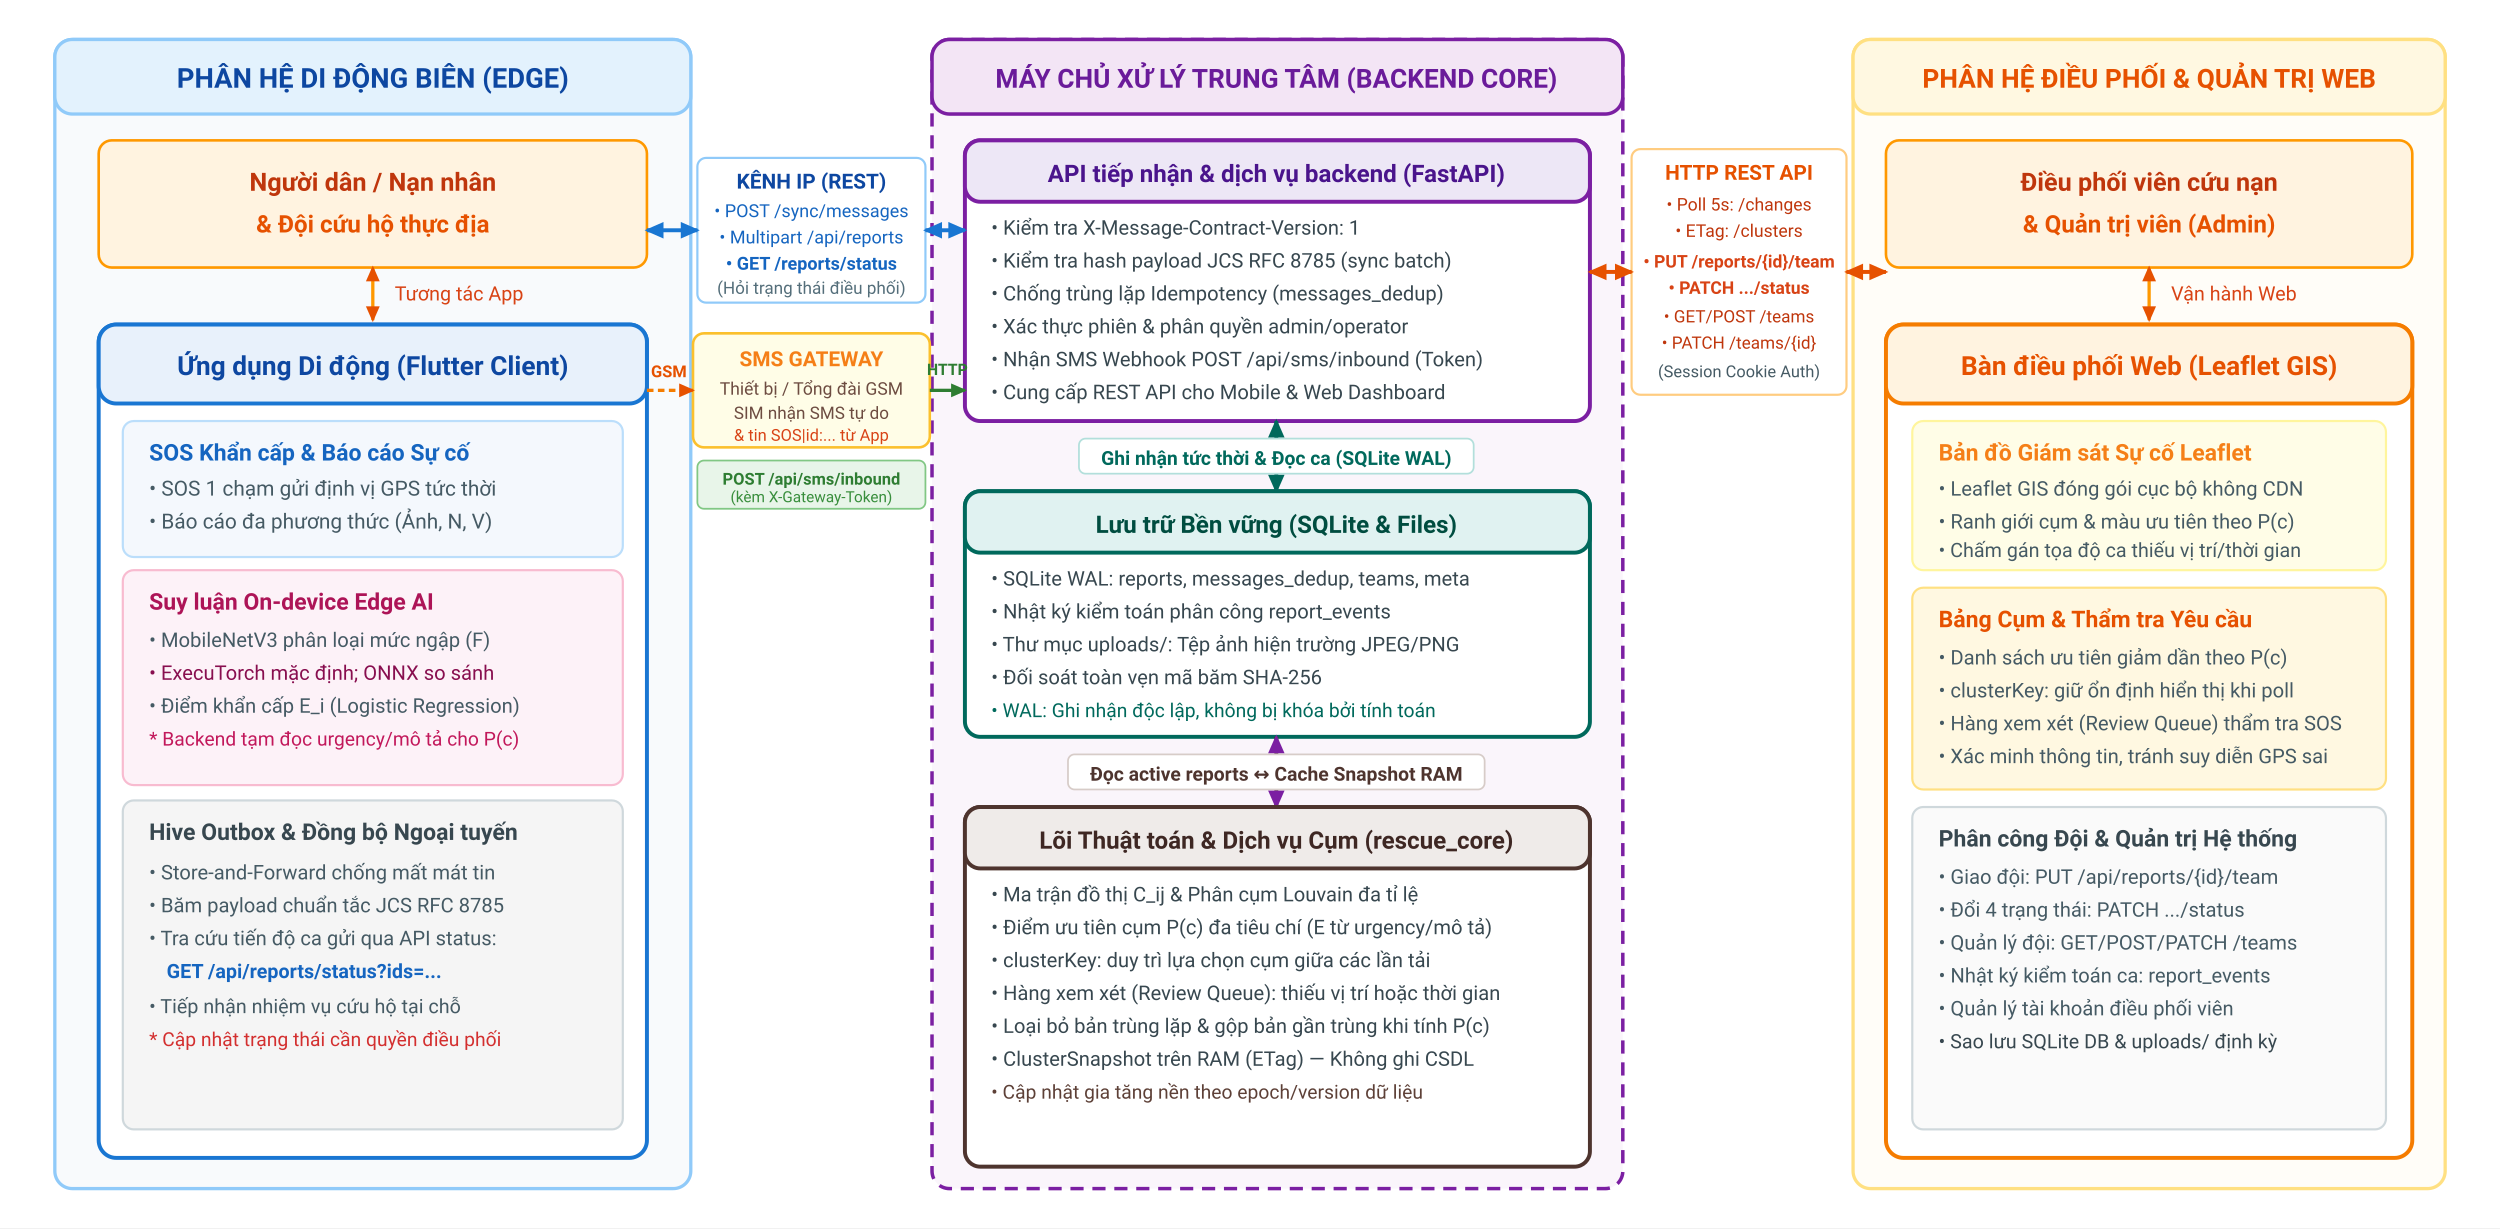
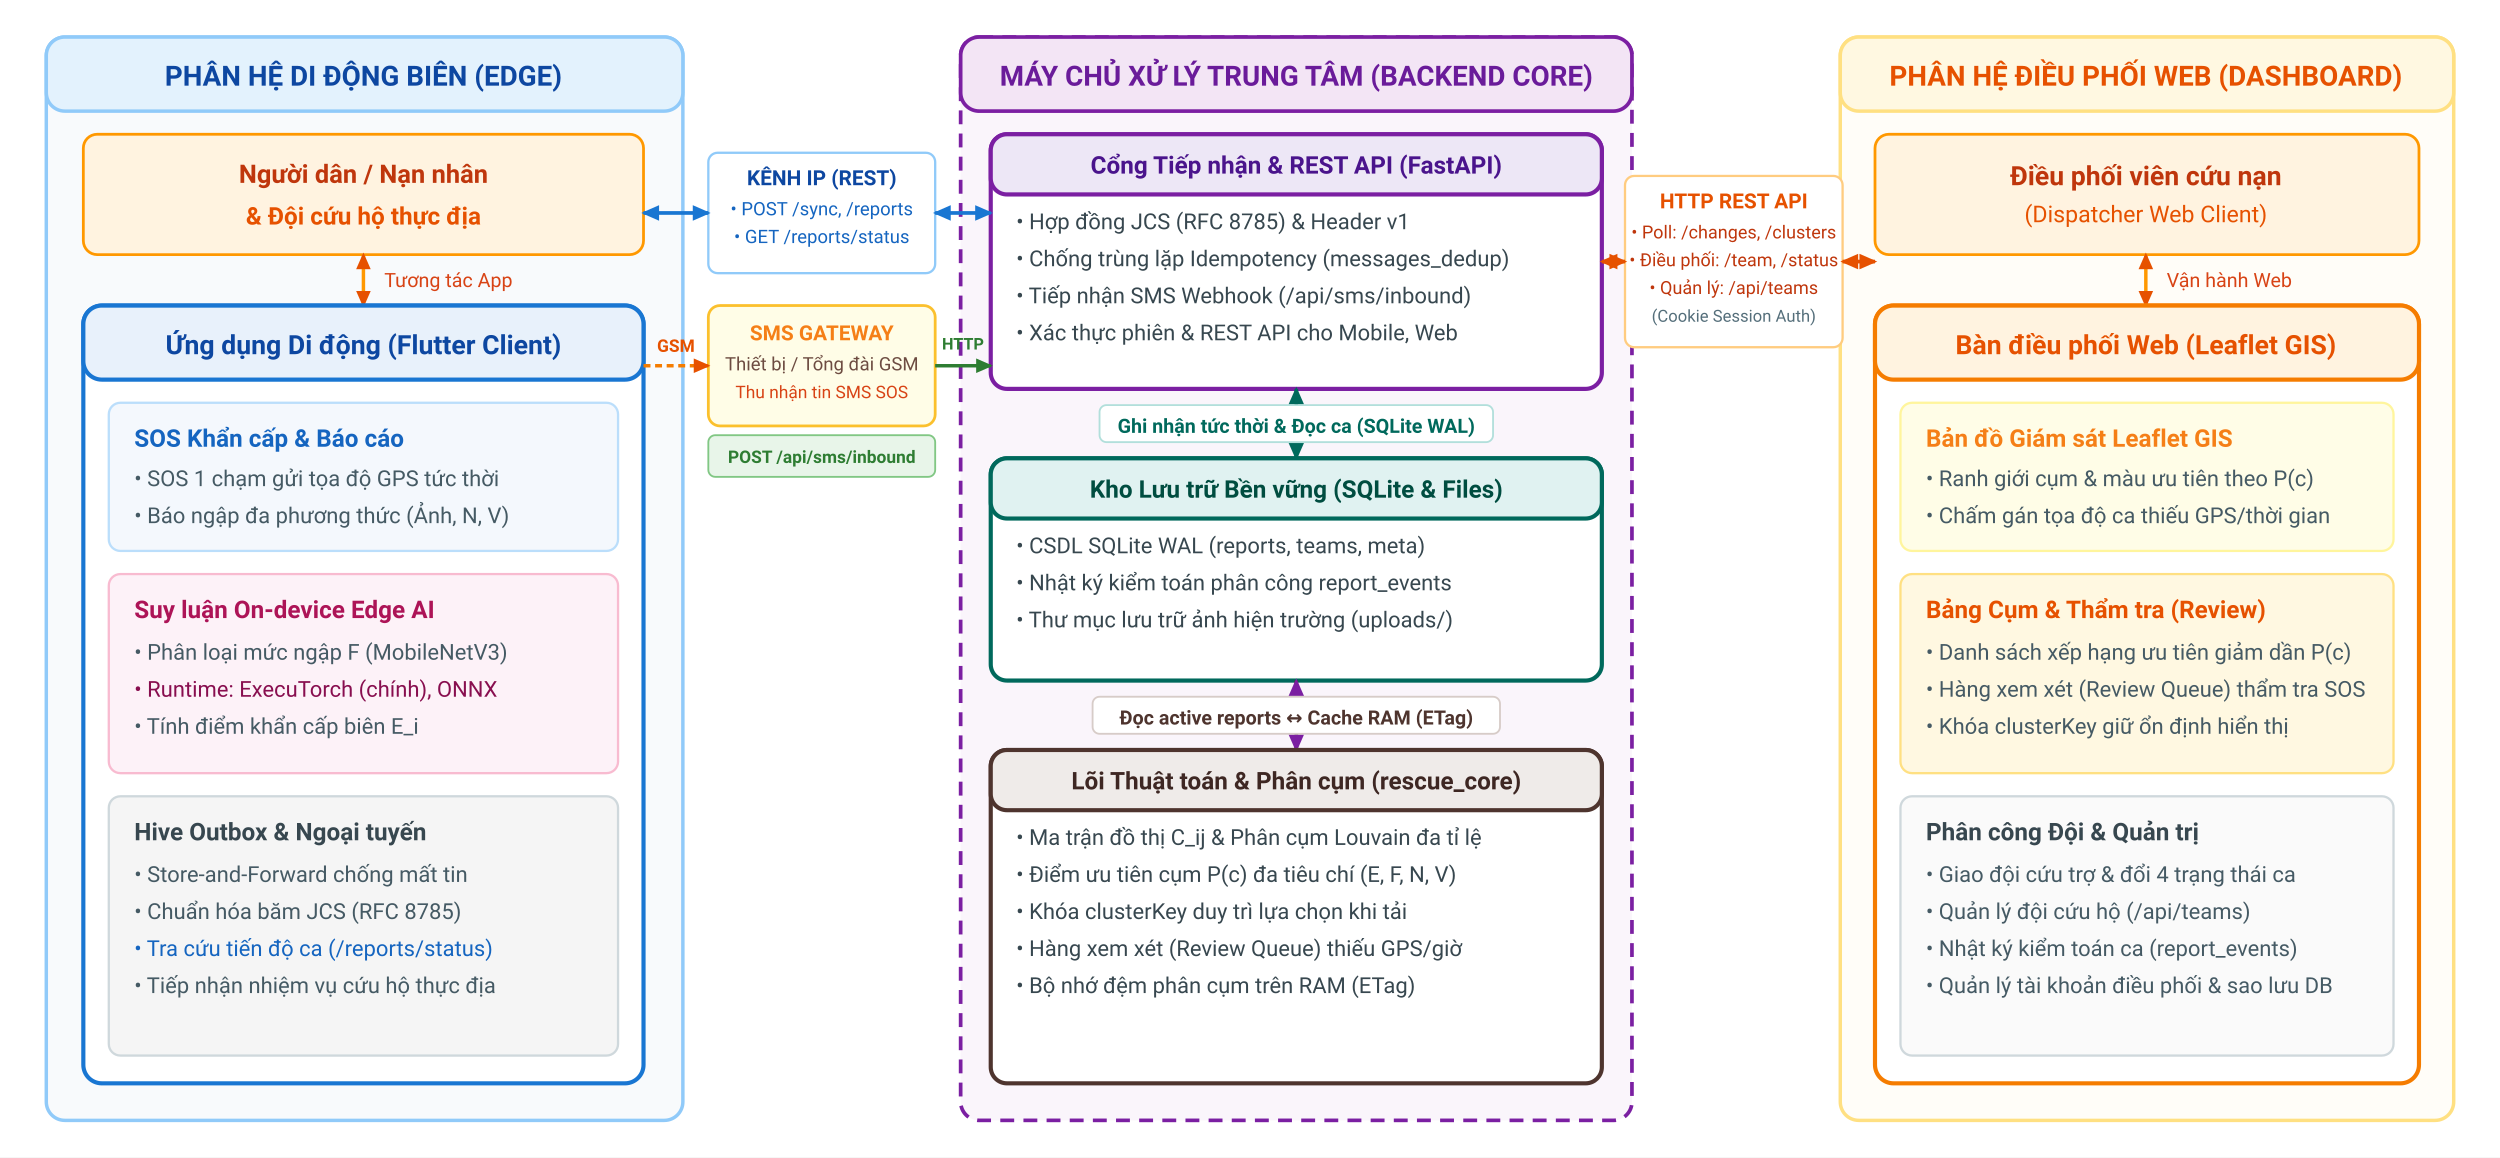
- <svg xmlns="http://www.w3.org/2000/svg" viewBox="0 0 1140 560" width="1140" height="560">
+ <svg xmlns="http://www.w3.org/2000/svg" viewBox="0 0 1080 500" width="1080" height="500">
  <defs>
    <style>
-       .title { font-family: 'Roboto', 'DejaVu Sans', 'Arial', sans-serif; font-size: 14px; font-weight: bold; fill: #0D47A1; }
-       .sectitle { font-family: 'Roboto', 'DejaVu Sans', 'Arial', sans-serif; font-size: 13px; font-weight: bold; }
-       .boxbold { font-family: 'Roboto', 'DejaVu Sans', 'Arial', sans-serif; font-size: 12px; font-weight: bold; }
+       .sectitle { font-family: 'Roboto', 'DejaVu Sans', 'Arial', sans-serif; font-size: 12.5px; font-weight: bold; }
+       .boxbold { font-family: 'Roboto', 'DejaVu Sans', 'Arial', sans-serif; font-size: 11.5px; font-weight: bold; }
      .boxsub { font-family: 'Roboto', 'DejaVu Sans', 'Arial', sans-serif; font-size: 10px; fill: #37474F; }
-       .actorbold { font-family: 'Roboto', 'DejaVu Sans', 'Arial', sans-serif; font-size: 12px; font-weight: bold; fill: #BF360C; }
+       .actorbold { font-family: 'Roboto', 'DejaVu Sans', 'Arial', sans-serif; font-size: 11.5px; font-weight: bold; fill: #BF360C; }
      .actorsub { font-family: 'Roboto', 'DejaVu Sans', 'Arial', sans-serif; font-size: 10.5px; fill: #E65100; }
      .lblbold { font-family: 'Roboto', 'DejaVu Sans', 'Arial', sans-serif; font-size: 9.5px; font-weight: bold; }
      .lblsub { font-family: 'Roboto', 'DejaVu Sans', 'Arial', sans-serif; font-size: 8.5px; fill: #546E7A; }
    </style>
    <marker id="arrow-blue" viewBox="0 0 10 10" refX="7" refY="5" markerWidth="6" markerHeight="6" orient="auto-start-reverse">
      <path d="M 0 1.5 L 8 5 L 0 8.5 z" fill="#1976D2" />
    </marker>
    <marker id="arrow-orange" viewBox="0 0 10 10" refX="7" refY="5" markerWidth="6" markerHeight="6" orient="auto-start-reverse">
      <path d="M 0 1.5 L 8 5 L 0 8.5 z" fill="#E65100" />
    </marker>
    <marker id="arrow-purple" viewBox="0 0 10 10" refX="7" refY="5" markerWidth="6" markerHeight="6" orient="auto-start-reverse">
      <path d="M 0 1.5 L 8 5 L 0 8.5 z" fill="#7B1FA2" />
    </marker>
    <marker id="arrow-teal" viewBox="0 0 10 10" refX="7" refY="5" markerWidth="6" markerHeight="6" orient="auto-start-reverse">
      <path d="M 0 1.5 L 8 5 L 0 8.5 z" fill="#00695C" />
    </marker>
    <marker id="arrow-actor" viewBox="0 0 10 10" refX="7" refY="5" markerWidth="6" markerHeight="6" orient="auto-start-reverse">
      <path d="M 0 1.5 L 8 5 L 0 8.5 z" fill="#E65100" />
    </marker>
    <marker id="arrow-green" viewBox="0 0 10 10" refX="7" refY="5" markerWidth="6" markerHeight="6" orient="auto-start-reverse">
      <path d="M 0 1.5 L 8 5 L 0 8.5 z" fill="#2E7D32" />
    </marker>
  </defs>
-   <rect x="0" y="0" width="1140" height="560" fill="#FFFFFF" />
-   <rect x="25" y="18" width="290" height="524" rx="8" fill="#F8FAFC" stroke="#90CAF9" stroke-width="1.5" />
-   <rect x="25" y="18" width="290" height="34" rx="8" fill="#E3F2FD" stroke="#90CAF9" stroke-width="1.5" />
-   <text x="170" y="40" text-anchor="middle" font-family="Roboto, DejaVu Sans, Arial, sans-serif" font-size="12.5px" font-weight="bold" fill="#0D47A1">PHÂN HỆ DI ĐỘNG BIÊN (EDGE)</text>
-   <rect x="45" y="64" width="250" height="58" rx="6" fill="#FFF3E0" stroke="#FF9800" stroke-width="1.2" />
-   <text x="170" y="87" text-anchor="middle" font-family="Roboto, DejaVu Sans, Arial, sans-serif" font-size="11.5px" font-weight="bold" fill="#BF360C">Người dân / Nạn nhân</text>
-   <text x="170" y="106" text-anchor="middle" font-family="Roboto, DejaVu Sans, Arial, sans-serif" font-size="11px" font-weight="bold" fill="#E65100">&amp; Đội cứu hộ thực địa</text>
-   <line x1="170" y1="122" x2="170" y2="146" stroke="#FF9800" stroke-width="1.5" marker-start="url(#arrow-actor)" marker-end="url(#arrow-actor)" />
-   <text x="180" y="137" font-family="Roboto, DejaVu Sans, Arial, sans-serif" font-size="9px" fill="#D84315">Tương tác App</text>
-   <rect x="45" y="148" width="250" height="380" rx="8" fill="#FFFFFF" stroke="#1976D2" stroke-width="1.8" />
-   <rect x="45" y="148" width="250" height="36" rx="8" fill="#E8F1FB" stroke="#1976D2" stroke-width="1.8" />
-   <text x="170" y="171" text-anchor="middle" font-family="Roboto, DejaVu Sans, Arial, sans-serif" font-size="12px" font-weight="bold" fill="#0D47A1">Ứng dụng Di động (Flutter Client)</text>
-   <rect x="56" y="192" width="228" height="62" rx="5" fill="#F4F8FD" stroke="#BBDEFB" stroke-width="1" />
-   <text x="68" y="210" font-family="Roboto, DejaVu Sans, Arial, sans-serif" font-size="10.5px" font-weight="bold" fill="#1565C0">SOS Khẩn cấp &amp; Báo cáo Sự cố</text>
-   <text x="68" y="226" font-family="Roboto, DejaVu Sans, Arial, sans-serif" font-size="9.5px" fill="#455A64">• SOS 1 chạm gửi định vị GPS tức thời</text>
-   <text x="68" y="241" font-family="Roboto, DejaVu Sans, Arial, sans-serif" font-size="9.5px" fill="#455A64">• Báo cáo đa phương thức (Ảnh, N, V)</text>
-   <rect x="56" y="260" width="228" height="98" rx="5" fill="#FDF2F8" stroke="#F8BBD0" stroke-width="1" />
-   <text x="68" y="278" font-family="Roboto, DejaVu Sans, Arial, sans-serif" font-size="10.5px" font-weight="bold" fill="#AD1457">Suy luận On-device Edge AI</text>
-   <text x="68" y="295" font-family="Roboto, DejaVu Sans, Arial, sans-serif" font-size="9.2px" fill="#455A64">• MobileNetV3 phân loại mức ngập (F)</text>
-   <text x="68" y="310" font-family="Roboto, DejaVu Sans, Arial, sans-serif" font-size="9.2px" fill="#880E4F">• ExecuTorch mặc định; ONNX so sánh</text>
-   <text x="68" y="325" font-family="Roboto, DejaVu Sans, Arial, sans-serif" font-size="9.2px" fill="#455A64">• Điểm khẩn cấp E_i (Logistic Regression)</text>
-   <text x="68" y="340" font-family="Roboto, DejaVu Sans, Arial, sans-serif" font-size="8.8px" fill="#C2185B">* Backend tạm đọc urgency/mô tả cho P(c)</text>
-   <rect x="56" y="365" width="228" height="150" rx="5" fill="#F5F5F5" stroke="#CFD8DC" stroke-width="1" />
-   <text x="68" y="383" font-family="Roboto, DejaVu Sans, Arial, sans-serif" font-size="10.5px" font-weight="bold" fill="#37474F">Hive Outbox &amp; Đồng bộ Ngoại tuyến</text>
-   <text x="68" y="401" font-family="Roboto, DejaVu Sans, Arial, sans-serif" font-size="9.2px" fill="#455A64">• Store-and-Forward chống mất mát tin</text>
-   <text x="68" y="416" font-family="Roboto, DejaVu Sans, Arial, sans-serif" font-size="9.2px" fill="#455A64">• Băm payload chuẩn tắc JCS RFC 8785</text>
-   <text x="68" y="431" font-family="Roboto, DejaVu Sans, Arial, sans-serif" font-size="9.2px" fill="#455A64">• Tra cứu tiến độ ca gửi qua API status:</text>
-   <text x="76" y="446" font-family="Roboto, DejaVu Sans, Arial, sans-serif" font-size="9px" font-weight="bold" fill="#1565C0">  GET /api/reports/status?ids=...</text>
-   <text x="68" y="462" font-family="Roboto, DejaVu Sans, Arial, sans-serif" font-size="9px" fill="#455A64">• Tiếp nhận nhiệm vụ cứu hộ tại chỗ</text>
-   <text x="68" y="477" font-family="Roboto, DejaVu Sans, Arial, sans-serif" font-size="8.8px" fill="#D32F2F">* Cập nhật trạng thái cần quyền điều phối</text>
-   <rect x="425" y="18" width="315" height="524" rx="8" fill="#FAF5FB" stroke="#7B1FA2" stroke-width="1.6" stroke-dasharray="6,4" />
-   <rect x="425" y="18" width="315" height="34" rx="8" fill="#F3E5F5" stroke="#7B1FA2" stroke-width="1.6" />
-   <text x="582" y="40" text-anchor="middle" font-family="Roboto, DejaVu Sans, Arial, sans-serif" font-size="12px" font-weight="bold" fill="#6A1B9A">MÁY CHỦ XỬ LÝ TRUNG TÂM (BACKEND CORE)</text>
-   <rect x="440" y="64" width="285" height="128" rx="7" fill="#FFFFFF" stroke="#7B1FA2" stroke-width="1.8" />
-   <rect x="440" y="64" width="285" height="28" rx="7" fill="#EDE7F6" stroke="#7B1FA2" stroke-width="1.8" />
-   <text x="582" y="83" text-anchor="middle" font-family="Roboto, DejaVu Sans, Arial, sans-serif" font-size="11px" font-weight="bold" fill="#4A148C">API tiếp nhận &amp; dịch vụ backend (FastAPI)</text>
-   <text x="452" y="107" font-family="Roboto, DejaVu Sans, Arial, sans-serif" font-size="9.2px" fill="#37474F">• Kiểm tra X-Message-Contract-Version: 1</text>
-   <text x="452" y="122" font-family="Roboto, DejaVu Sans, Arial, sans-serif" font-size="9.2px" fill="#37474F">• Kiểm tra hash payload JCS RFC 8785 (sync batch)</text>
-   <text x="452" y="137" font-family="Roboto, DejaVu Sans, Arial, sans-serif" font-size="9.2px" fill="#37474F">• Chống trùng lặp Idempotency (messages_dedup)</text>
-   <text x="452" y="152" font-family="Roboto, DejaVu Sans, Arial, sans-serif" font-size="9.2px" fill="#37474F">• Xác thực phiên &amp; phân quyền admin/operator</text>
-   <text x="452" y="167" font-family="Roboto, DejaVu Sans, Arial, sans-serif" font-size="9.2px" fill="#37474F">• Nhận SMS Webhook POST /api/sms/inbound (Token)</text>
-   <text x="452" y="182" font-family="Roboto, DejaVu Sans, Arial, sans-serif" font-size="9.2px" fill="#37474F">• Cung cấp REST API cho Mobile &amp; Web Dashboard</text>
-   <line x1="582" y1="192" x2="582" y2="224" stroke="#00695C" stroke-width="1.8" marker-start="url(#arrow-teal)" marker-end="url(#arrow-teal)" />
-   <rect x="492" y="200" width="180" height="16" rx="3" fill="#FFFFFF" stroke="#B2DFDB" stroke-width="0.8" />
-   <text x="582" y="212" text-anchor="middle" font-family="Roboto, DejaVu Sans, Arial, sans-serif" font-size="8.8px" font-weight="bold" fill="#00695C">Ghi nhận tức thời &amp; Đọc ca (SQLite WAL)</text>
-   <rect x="440" y="224" width="285" height="112" rx="7" fill="#FFFFFF" stroke="#00695C" stroke-width="1.8" />
-   <rect x="440" y="224" width="285" height="28" rx="7" fill="#E0F2F1" stroke="#00695C" stroke-width="1.8" />
-   <text x="582" y="243" text-anchor="middle" font-family="Roboto, DejaVu Sans, Arial, sans-serif" font-size="11px" font-weight="bold" fill="#004D40">Lưu trữ Bền vững (SQLite &amp; Files)</text>
-   <text x="452" y="267" font-family="Roboto, DejaVu Sans, Arial, sans-serif" font-size="9.2px" fill="#37474F">• SQLite WAL: reports, messages_dedup, teams, meta</text>
-   <text x="452" y="282" font-family="Roboto, DejaVu Sans, Arial, sans-serif" font-size="9.2px" fill="#37474F">• Nhật ký kiểm toán phân công report_events</text>
-   <text x="452" y="297" font-family="Roboto, DejaVu Sans, Arial, sans-serif" font-size="9.2px" fill="#37474F">• Thư mục uploads/: Tệp ảnh hiện trường JPEG/PNG</text>
-   <text x="452" y="312" font-family="Roboto, DejaVu Sans, Arial, sans-serif" font-size="9.2px" fill="#37474F">• Đối soát toàn vẹn mã băm SHA-256</text>
-   <text x="452" y="327" font-family="Roboto, DejaVu Sans, Arial, sans-serif" font-size="8.8px" fill="#00695C">• WAL: Ghi nhận độc lập, không bị khóa bởi tính toán</text>
-   <line x1="582" y1="336" x2="582" y2="368" stroke="#4E342E" stroke-width="1.8" marker-start="url(#arrow-purple)" marker-end="url(#arrow-purple)" />
-   <rect x="487" y="344" width="190" height="16" rx="3" fill="#FFFFFF" stroke="#D7CCC8" stroke-width="0.8" />
-   <text x="582" y="356" text-anchor="middle" font-family="Roboto, DejaVu Sans, Arial, sans-serif" font-size="8.8px" font-weight="bold" fill="#4E342E">Đọc active reports ↔ Cache Snapshot RAM</text>
-   <rect x="440" y="368" width="285" height="164" rx="7" fill="#FFFFFF" stroke="#4E342E" stroke-width="1.8" />
-   <rect x="440" y="368" width="285" height="28" rx="7" fill="#EFEBE9" stroke="#4E342E" stroke-width="1.8" />
-   <text x="582" y="387" text-anchor="middle" font-family="Roboto, DejaVu Sans, Arial, sans-serif" font-size="11px" font-weight="bold" fill="#3E2723">Lõi Thuật toán &amp; Dịch vụ Cụm (rescue_core)</text>
-   <text x="452" y="411" font-family="Roboto, DejaVu Sans, Arial, sans-serif" font-size="9.2px" fill="#37474F">• Ma trận đồ thị C_ij &amp; Phân cụm Louvain đa tỉ lệ</text>
-   <text x="452" y="426" font-family="Roboto, DejaVu Sans, Arial, sans-serif" font-size="9.2px" fill="#37474F">• Điểm ưu tiên cụm P(c) đa tiêu chí (E từ urgency/mô tả)</text>
-   <text x="452" y="441" font-family="Roboto, DejaVu Sans, Arial, sans-serif" font-size="9.2px" fill="#37474F">• clusterKey: duy trì lựa chọn cụm giữa các lần tải</text>
-   <text x="452" y="456" font-family="Roboto, DejaVu Sans, Arial, sans-serif" font-size="9.2px" fill="#37474F">• Hàng xem xét (Review Queue): thiếu vị trí hoặc thời gian</text>
-   <text x="452" y="471" font-family="Roboto, DejaVu Sans, Arial, sans-serif" font-size="9.2px" fill="#37474F">• Loại bỏ bản trùng lặp &amp; gộp bản gần trùng khi tính P(c)</text>
-   <text x="452" y="486" font-family="Roboto, DejaVu Sans, Arial, sans-serif" font-size="9.2px" fill="#37474F">• ClusterSnapshot trên RAM (ETag) — Không ghi CSDL</text>
-   <text x="452" y="501" font-family="Roboto, DejaVu Sans, Arial, sans-serif" font-size="8.8px" fill="#5D4037">• Cập nhật gia tăng nền theo epoch/version dữ liệu</text>
-   <rect x="845" y="18" width="270" height="524" rx="8" fill="#FFFDF8" stroke="#FFE082" stroke-width="1.5" />
-   <rect x="845" y="18" width="270" height="34" rx="8" fill="#FFF8E1" stroke="#FFE082" stroke-width="1.5" />
-   <text x="980" y="40" text-anchor="middle" font-family="Roboto, DejaVu Sans, Arial, sans-serif" font-size="12px" font-weight="bold" fill="#E65100">PHÂN HỆ ĐIỀU PHỐI &amp; QUẢN TRỊ WEB</text>
-   <rect x="860" y="64" width="240" height="58" rx="6" fill="#FFF3E0" stroke="#FF9800" stroke-width="1.2" />
-   <text x="980" y="87" text-anchor="middle" font-family="Roboto, DejaVu Sans, Arial, sans-serif" font-size="11.5px" font-weight="bold" fill="#BF360C">Điều phối viên cứu nạn</text>
-   <text x="980" y="106" text-anchor="middle" font-family="Roboto, DejaVu Sans, Arial, sans-serif" font-size="11px" font-weight="bold" fill="#E65100">&amp; Quản trị viên (Admin)</text>
-   <line x1="980" y1="122" x2="980" y2="146" stroke="#FF9800" stroke-width="1.5" marker-start="url(#arrow-actor)" marker-end="url(#arrow-actor)" />
-   <text x="990" y="137" font-family="Roboto, DejaVu Sans, Arial, sans-serif" font-size="9px" fill="#D84315">Vận hành Web</text>
-   <rect x="860" y="148" width="240" height="380" rx="8" fill="#FFFFFF" stroke="#F57C00" stroke-width="1.8" />
-   <rect x="860" y="148" width="240" height="36" rx="8" fill="#FFF3E0" stroke="#F57C00" stroke-width="1.8" />
-   <text x="980" y="171" text-anchor="middle" font-family="Roboto, DejaVu Sans, Arial, sans-serif" font-size="12px" font-weight="bold" fill="#E65100">Bàn điều phối Web (Leaflet GIS)</text>
-   <rect x="872" y="192" width="216" height="68" rx="5" fill="#FFFDE7" stroke="#FFF59D" stroke-width="1" />
-   <text x="884" y="210" font-family="Roboto, DejaVu Sans, Arial, sans-serif" font-size="10.5px" font-weight="bold" fill="#F57F17">Bản đồ Giám sát Sự cố Leaflet</text>
-   <text x="884" y="226" font-family="Roboto, DejaVu Sans, Arial, sans-serif" font-size="9.2px" fill="#455A64">• Leaflet GIS đóng gói cục bộ không CDN</text>
-   <text x="884" y="241" font-family="Roboto, DejaVu Sans, Arial, sans-serif" font-size="9.2px" fill="#455A64">• Ranh giới cụm &amp; màu ưu tiên theo P(c)</text>
-   <text x="884" y="254" font-family="Roboto, DejaVu Sans, Arial, sans-serif" font-size="9px" fill="#455A64">• Chấm gán tọa độ ca thiếu vị trí/thời gian</text>
-   <rect x="872" y="268" width="216" height="92" rx="5" fill="#FFF8E1" stroke="#FFE082" stroke-width="1" />
-   <text x="884" y="286" font-family="Roboto, DejaVu Sans, Arial, sans-serif" font-size="10.5px" font-weight="bold" fill="#E65100">Bảng Cụm &amp; Thẩm tra Yêu cầu</text>
-   <text x="884" y="303" font-family="Roboto, DejaVu Sans, Arial, sans-serif" font-size="9.2px" fill="#455A64">• Danh sách ưu tiên giảm dần theo P(c)</text>
-   <text x="884" y="318" font-family="Roboto, DejaVu Sans, Arial, sans-serif" font-size="9.2px" fill="#455A64">• clusterKey: giữ ổn định hiển thị khi poll</text>
-   <text x="884" y="333" font-family="Roboto, DejaVu Sans, Arial, sans-serif" font-size="9.2px" fill="#455A64">• Hàng xem xét (Review Queue) thẩm tra SOS</text>
-   <text x="884" y="348" font-family="Roboto, DejaVu Sans, Arial, sans-serif" font-size="9.2px" fill="#455A64">• Xác minh thông tin, tránh suy diễn GPS sai</text>
-   <rect x="872" y="368" width="216" height="147" rx="5" fill="#FAFAFA" stroke="#CFD8DC" stroke-width="1" />
-   <text x="884" y="386" font-family="Roboto, DejaVu Sans, Arial, sans-serif" font-size="10.5px" font-weight="bold" fill="#37474F">Phân công Đội &amp; Quản trị Hệ thống</text>
-   <text x="884" y="403" font-family="Roboto, DejaVu Sans, Arial, sans-serif" font-size="9.2px" fill="#455A64">• Giao đội: PUT /api/reports/{id}/team</text>
-   <text x="884" y="418" font-family="Roboto, DejaVu Sans, Arial, sans-serif" font-size="9.2px" fill="#455A64">• Đổi 4 trạng thái: PATCH .../status</text>
-   <text x="884" y="433" font-family="Roboto, DejaVu Sans, Arial, sans-serif" font-size="9.2px" fill="#455A64">• Quản lý đội: GET/POST/PATCH /teams</text>
-   <text x="884" y="448" font-family="Roboto, DejaVu Sans, Arial, sans-serif" font-size="9.2px" fill="#455A64">• Nhật ký kiểm toán ca: report_events</text>
-   <text x="884" y="463" font-family="Roboto, DejaVu Sans, Arial, sans-serif" font-size="9.2px" fill="#455A64">• Quản lý tài khoản điều phối viên</text>
-   <text x="884" y="478" font-family="Roboto, DejaVu Sans, Arial, sans-serif" font-size="9px" fill="#37474F">• Sao lưu SQLite DB &amp; uploads/ định kỳ</text>
-   <rect x="318" y="72" width="104" height="66" rx="4" fill="#FFFFFF" stroke="#90CAF9" stroke-width="1" />
-   <text x="370" y="86" text-anchor="middle" font-family="Roboto, DejaVu Sans, Arial, sans-serif" font-size="9.5px" font-weight="bold" fill="#0D47A1">KÊNH IP (REST)</text>
-   <text x="370" y="99" text-anchor="middle" font-family="Roboto, DejaVu Sans, Arial, sans-serif" font-size="8.2px" fill="#1565C0">• POST /sync/messages</text>
-   <text x="370" y="111" text-anchor="middle" font-family="Roboto, DejaVu Sans, Arial, sans-serif" font-size="8.2px" fill="#1565C0">• Multipart /api/reports</text>
-   <text x="370" y="123" text-anchor="middle" font-family="Roboto, DejaVu Sans, Arial, sans-serif" font-size="8.2px" font-weight="bold" fill="#1565C0">• GET /reports/status</text>
-   <text x="370" y="134" text-anchor="middle" font-family="Roboto, DejaVu Sans, Arial, sans-serif" font-size="7.8px" fill="#546E7A">(Hỏi trạng thái điều phối)</text>
-   <line x1="295" y1="105" x2="318" y2="105" stroke="#1976D2" stroke-width="1.8" marker-start="url(#arrow-blue)" marker-end="url(#arrow-blue)" />
-   <line x1="422" y1="105" x2="440" y2="105" stroke="#1976D2" stroke-width="1.8" marker-start="url(#arrow-blue)" marker-end="url(#arrow-blue)" />
-   <rect x="316" y="152" width="108" height="52" rx="5" fill="#FFFDE7" stroke="#FBC02D" stroke-width="1.2" />
-   <text x="370" y="167" text-anchor="middle" font-family="Roboto, DejaVu Sans, Arial, sans-serif" font-size="9.5px" font-weight="bold" fill="#F57F17">SMS GATEWAY</text>
-   <text x="370" y="180" text-anchor="middle" font-family="Roboto, DejaVu Sans, Arial, sans-serif" font-size="8px" fill="#6D4C41">Thiết bị / Tổng đài GSM</text>
-   <text x="370" y="191" text-anchor="middle" font-family="Roboto, DejaVu Sans, Arial, sans-serif" font-size="7.8px" fill="#6D4C41">SIM nhận SMS tự do</text>
-   <text x="370" y="201" text-anchor="middle" font-family="Roboto, DejaVu Sans, Arial, sans-serif" font-size="7.5px" fill="#D84315">&amp; tin SOS|id:... từ App</text>
-   <line x1="295" y1="178" x2="316" y2="178" stroke="#F57C00" stroke-width="1.5" stroke-dasharray="3,2" marker-end="url(#arrow-orange)" />
-   <text x="305" y="172" text-anchor="middle" font-family="Roboto, DejaVu Sans, Arial, sans-serif" font-size="7.5px" font-weight="bold" fill="#E65100">GSM</text>
-   <line x1="424" y1="178" x2="440" y2="178" stroke="#2E7D32" stroke-width="1.5" marker-end="url(#arrow-green)" />
-   <text x="432" y="171" text-anchor="middle" font-family="Roboto, DejaVu Sans, Arial, sans-serif" font-size="7.2px" font-weight="bold" fill="#2E7D32">HTTP</text>
-   <rect x="318" y="210" width="104" height="22" rx="3" fill="#E8F5E9" stroke="#81C784" stroke-width="0.8" />
-   <text x="370" y="221" text-anchor="middle" font-family="Roboto, DejaVu Sans, Arial, sans-serif" font-size="7.5px" font-weight="bold" fill="#2E7D32">POST /api/sms/inbound</text>
-   <text x="370" y="229" text-anchor="middle" font-family="Roboto, DejaVu Sans, Arial, sans-serif" font-size="7px" fill="#388E3C">(kèm X-Gateway-Token)</text>
-   <rect x="744" y="68" width="98" height="112" rx="4" fill="#FFFFFF" stroke="#FFCC80" stroke-width="1" />
-   <text x="793" y="82" text-anchor="middle" font-family="Roboto, DejaVu Sans, Arial, sans-serif" font-size="9.5px" font-weight="bold" fill="#E65100">HTTP REST API</text>
-   <text x="793" y="96" text-anchor="middle" font-family="Roboto, DejaVu Sans, Arial, sans-serif" font-size="8px" fill="#BF360C">• Poll 5s: /changes</text>
-   <text x="793" y="108" text-anchor="middle" font-family="Roboto, DejaVu Sans, Arial, sans-serif" font-size="8px" fill="#BF360C">• ETag: /clusters</text>
-   <text x="793" y="122" text-anchor="middle" font-family="Roboto, DejaVu Sans, Arial, sans-serif" font-size="8px" font-weight="bold" fill="#D84315">• PUT /reports/{id}/team</text>
-   <text x="793" y="134" text-anchor="middle" font-family="Roboto, DejaVu Sans, Arial, sans-serif" font-size="8px" font-weight="bold" fill="#D84315">• PATCH .../status</text>
-   <text x="793" y="147" text-anchor="middle" font-family="Roboto, DejaVu Sans, Arial, sans-serif" font-size="7.8px" fill="#BF360C">• GET/POST /teams</text>
-   <text x="793" y="159" text-anchor="middle" font-family="Roboto, DejaVu Sans, Arial, sans-serif" font-size="7.8px" fill="#BF360C">• PATCH /teams/{id}</text>
-   <text x="793" y="172" text-anchor="middle" font-family="Roboto, DejaVu Sans, Arial, sans-serif" font-size="7.5px" fill="#455A64">(Session Cookie Auth)</text>
-   <line x1="725" y1="124" x2="744" y2="124" stroke="#E65100" stroke-width="1.8" marker-start="url(#arrow-orange)" marker-end="url(#arrow-orange)" />
-   <line x1="842" y1="124" x2="860" y2="124" stroke="#E65100" stroke-width="1.8" marker-start="url(#arrow-orange)" marker-end="url(#arrow-orange)" />
+   <rect x="0" y="0" width="1080" height="500" fill="#FFFFFF" />
+   <rect x="20" y="16" width="275" height="468" rx="8" fill="#F8FAFC" stroke="#90CAF9" stroke-width="1.5" />
+   <rect x="20" y="16" width="275" height="32" rx="8" fill="#E3F2FD" stroke="#90CAF9" stroke-width="1.5" />
+   <text x="157" y="37" text-anchor="middle" font-family="Roboto, DejaVu Sans, Arial, sans-serif" font-size="12px" font-weight="bold" fill="#0D47A1">PHÂN HỆ DI ĐỘNG BIÊN (EDGE)</text>
+   <rect x="36" y="58" width="242" height="52" rx="6" fill="#FFF3E0" stroke="#FF9800" stroke-width="1.2" />
+   <text x="157" y="79" text-anchor="middle" font-family="Roboto, DejaVu Sans, Arial, sans-serif" font-size="11px" font-weight="bold" fill="#BF360C">Người dân / Nạn nhân</text>
+   <text x="157" y="97" text-anchor="middle" font-family="Roboto, DejaVu Sans, Arial, sans-serif" font-size="10.5px" font-weight="bold" fill="#E65100">&amp; Đội cứu hộ thực địa</text>
+   <line x1="157" y1="110" x2="157" y2="132" stroke="#FF9800" stroke-width="1.5" marker-start="url(#arrow-actor)" marker-end="url(#arrow-actor)" />
+   <text x="166" y="124" font-family="Roboto, DejaVu Sans, Arial, sans-serif" font-size="8.5px" fill="#D84315">Tương tác App</text>
+   <rect x="36" y="132" width="242" height="336" rx="8" fill="#FFFFFF" stroke="#1976D2" stroke-width="1.8" />
+   <rect x="36" y="132" width="242" height="32" rx="8" fill="#E8F1FB" stroke="#1976D2" stroke-width="1.8" />
+   <text x="157" y="153" text-anchor="middle" font-family="Roboto, DejaVu Sans, Arial, sans-serif" font-size="11.5px" font-weight="bold" fill="#0D47A1">Ứng dụng Di động (Flutter Client)</text>
+   <rect x="47" y="174" width="220" height="64" rx="5" fill="#F4F8FD" stroke="#BBDEFB" stroke-width="1" />
+   <text x="58" y="193" font-family="Roboto, DejaVu Sans, Arial, sans-serif" font-size="10.5px" font-weight="bold" fill="#1565C0">SOS Khẩn cấp &amp; Báo cáo</text>
+   <text x="58" y="210" font-family="Roboto, DejaVu Sans, Arial, sans-serif" font-size="9.5px" fill="#455A64">• SOS 1 chạm gửi tọa độ GPS tức thời</text>
+   <text x="58" y="226" font-family="Roboto, DejaVu Sans, Arial, sans-serif" font-size="9.5px" fill="#455A64">• Báo ngập đa phương thức (Ảnh, N, V)</text>
+   <rect x="47" y="248" width="220" height="86" rx="5" fill="#FDF2F8" stroke="#F8BBD0" stroke-width="1" />
+   <text x="58" y="267" font-family="Roboto, DejaVu Sans, Arial, sans-serif" font-size="10.5px" font-weight="bold" fill="#AD1457">Suy luận On-device Edge AI</text>
+   <text x="58" y="285" font-family="Roboto, DejaVu Sans, Arial, sans-serif" font-size="9.5px" fill="#455A64">• Phân loại mức ngập F (MobileNetV3)</text>
+   <text x="58" y="301" font-family="Roboto, DejaVu Sans, Arial, sans-serif" font-size="9.5px" fill="#880E4F">• Runtime: ExecuTorch (chính), ONNX</text>
+   <text x="58" y="317" font-family="Roboto, DejaVu Sans, Arial, sans-serif" font-size="9.5px" fill="#455A64">• Tính điểm khẩn cấp biên E_i</text>
+   <rect x="47" y="344" width="220" height="112" rx="5" fill="#F5F5F5" stroke="#CFD8DC" stroke-width="1" />
+   <text x="58" y="363" font-family="Roboto, DejaVu Sans, Arial, sans-serif" font-size="10.5px" font-weight="bold" fill="#37474F">Hive Outbox &amp; Ngoại tuyến</text>
+   <text x="58" y="381" font-family="Roboto, DejaVu Sans, Arial, sans-serif" font-size="9.5px" fill="#455A64">• Store-and-Forward chống mất tin</text>
+   <text x="58" y="397" font-family="Roboto, DejaVu Sans, Arial, sans-serif" font-size="9.5px" fill="#455A64">• Chuẩn hóa băm JCS (RFC 8785)</text>
+   <text x="58" y="413" font-family="Roboto, DejaVu Sans, Arial, sans-serif" font-size="9.5px" fill="#1565C0">• Tra cứu tiến độ ca (/reports/status)</text>
+   <text x="58" y="429" font-family="Roboto, DejaVu Sans, Arial, sans-serif" font-size="9.5px" fill="#455A64">• Tiếp nhận nhiệm vụ cứu hộ thực địa</text>
+   <rect x="415" y="16" width="290" height="468" rx="8" fill="#FAF5FB" stroke="#7B1FA2" stroke-width="1.6" stroke-dasharray="6,4" />
+   <rect x="415" y="16" width="290" height="32" rx="8" fill="#F3E5F5" stroke="#7B1FA2" stroke-width="1.6" />
+   <text x="560" y="37" text-anchor="middle" font-family="Roboto, DejaVu Sans, Arial, sans-serif" font-size="12px" font-weight="bold" fill="#6A1B9A">MÁY CHỦ XỬ LÝ TRUNG TÂM (BACKEND CORE)</text>
+   <rect x="428" y="58" width="264" height="110" rx="7" fill="#FFFFFF" stroke="#7B1FA2" stroke-width="1.8" />
+   <rect x="428" y="58" width="264" height="26" rx="7" fill="#EDE7F6" stroke="#7B1FA2" stroke-width="1.8" />
+   <text x="560" y="75" text-anchor="middle" font-family="Roboto, DejaVu Sans, Arial, sans-serif" font-size="10.5px" font-weight="bold" fill="#4A148C">Cổng Tiếp nhận &amp; REST API (FastAPI)</text>
+   <text x="439" y="99" font-family="Roboto, DejaVu Sans, Arial, sans-serif" font-size="9.5px" fill="#37474F">• Hợp đồng JCS (RFC 8785) &amp; Header v1</text>
+   <text x="439" y="115" font-family="Roboto, DejaVu Sans, Arial, sans-serif" font-size="9.5px" fill="#37474F">• Chống trùng lặp Idempotency (messages_dedup)</text>
+   <text x="439" y="131" font-family="Roboto, DejaVu Sans, Arial, sans-serif" font-size="9.5px" fill="#37474F">• Tiếp nhận SMS Webhook (/api/sms/inbound)</text>
+   <text x="439" y="147" font-family="Roboto, DejaVu Sans, Arial, sans-serif" font-size="9.5px" fill="#37474F">• Xác thực phiên &amp; REST API cho Mobile, Web</text>
+   <line x1="560" y1="168" x2="560" y2="198" stroke="#00695C" stroke-width="1.6" marker-start="url(#arrow-teal)" marker-end="url(#arrow-teal)" />
+   <rect x="475" y="175" width="170" height="16" rx="3" fill="#FFFFFF" stroke="#B2DFDB" stroke-width="0.8" />
+   <text x="560" y="187" text-anchor="middle" font-family="Roboto, DejaVu Sans, Arial, sans-serif" font-size="8.5px" font-weight="bold" fill="#00695C">Ghi nhận tức thời &amp; Đọc ca (SQLite WAL)</text>
+   <rect x="428" y="198" width="264" height="96" rx="7" fill="#FFFFFF" stroke="#00695C" stroke-width="1.8" />
+   <rect x="428" y="198" width="264" height="26" rx="7" fill="#E0F2F1" stroke="#00695C" stroke-width="1.8" />
+   <text x="560" y="215" text-anchor="middle" font-family="Roboto, DejaVu Sans, Arial, sans-serif" font-size="10.5px" font-weight="bold" fill="#004D40">Kho Lưu trữ Bền vững (SQLite &amp; Files)</text>
+   <text x="439" y="239" font-family="Roboto, DejaVu Sans, Arial, sans-serif" font-size="9.5px" fill="#37474F">• CSDL SQLite WAL (reports, teams, meta)</text>
+   <text x="439" y="255" font-family="Roboto, DejaVu Sans, Arial, sans-serif" font-size="9.5px" fill="#37474F">• Nhật ký kiểm toán phân công report_events</text>
+   <text x="439" y="271" font-family="Roboto, DejaVu Sans, Arial, sans-serif" font-size="9.5px" fill="#37474F">• Thư mục lưu trữ ảnh hiện trường (uploads/)</text>
+   <line x1="560" y1="294" x2="560" y2="324" stroke="#4E342E" stroke-width="1.6" marker-start="url(#arrow-purple)" marker-end="url(#arrow-purple)" />
+   <rect x="472" y="301" width="176" height="16" rx="3" fill="#FFFFFF" stroke="#D7CCC8" stroke-width="0.8" />
+   <text x="560" y="313" text-anchor="middle" font-family="Roboto, DejaVu Sans, Arial, sans-serif" font-size="8.5px" font-weight="bold" fill="#4E342E">Đọc active reports ↔ Cache RAM (ETag)</text>
+   <rect x="428" y="324" width="264" height="144" rx="7" fill="#FFFFFF" stroke="#4E342E" stroke-width="1.8" />
+   <rect x="428" y="324" width="264" height="26" rx="7" fill="#EFEBE9" stroke="#4E342E" stroke-width="1.8" />
+   <text x="560" y="341" text-anchor="middle" font-family="Roboto, DejaVu Sans, Arial, sans-serif" font-size="10.5px" font-weight="bold" fill="#3E2723">Lõi Thuật toán &amp; Phân cụm (rescue_core)</text>
+   <text x="439" y="365" font-family="Roboto, DejaVu Sans, Arial, sans-serif" font-size="9.5px" fill="#37474F">• Ma trận đồ thị C_ij &amp; Phân cụm Louvain đa tỉ lệ</text>
+   <text x="439" y="381" font-family="Roboto, DejaVu Sans, Arial, sans-serif" font-size="9.5px" fill="#37474F">• Điểm ưu tiên cụm P(c) đa tiêu chí (E, F, N, V)</text>
+   <text x="439" y="397" font-family="Roboto, DejaVu Sans, Arial, sans-serif" font-size="9.5px" fill="#37474F">• Khóa clusterKey duy trì lựa chọn khi tải</text>
+   <text x="439" y="413" font-family="Roboto, DejaVu Sans, Arial, sans-serif" font-size="9.5px" fill="#37474F">• Hàng xem xét (Review Queue) thiếu GPS/giờ</text>
+   <text x="439" y="429" font-family="Roboto, DejaVu Sans, Arial, sans-serif" font-size="9.5px" fill="#37474F">• Bộ nhớ đệm phân cụm trên RAM (ETag)</text>
+   <rect x="795" y="16" width="265" height="468" rx="8" fill="#FFFDF8" stroke="#FFE082" stroke-width="1.5" />
+   <rect x="795" y="16" width="265" height="32" rx="8" fill="#FFF8E1" stroke="#FFE082" stroke-width="1.5" />
+   <text x="927" y="37" text-anchor="middle" font-family="Roboto, DejaVu Sans, Arial, sans-serif" font-size="12px" font-weight="bold" fill="#E65100">PHÂN HỆ ĐIỀU PHỐI WEB (DASHBOARD)</text>
+   <rect x="810" y="58" width="235" height="52" rx="6" fill="#FFF3E0" stroke="#FF9800" stroke-width="1.2" />
+   <text x="927" y="80" text-anchor="middle" font-family="Roboto, DejaVu Sans, Arial, sans-serif" font-size="11.5px" font-weight="bold" fill="#BF360C">Điều phối viên cứu nạn</text>
+   <text x="927" y="96" text-anchor="middle" font-family="Roboto, DejaVu Sans, Arial, sans-serif" font-size="10px" fill="#E65100">(Dispatcher Web Client)</text>
+   <line x1="927" y1="110" x2="927" y2="132" stroke="#FF9800" stroke-width="1.5" marker-start="url(#arrow-actor)" marker-end="url(#arrow-actor)" />
+   <text x="936" y="124" font-family="Roboto, DejaVu Sans, Arial, sans-serif" font-size="8.5px" fill="#D84315">Vận hành Web</text>
+   <rect x="810" y="132" width="235" height="336" rx="8" fill="#FFFFFF" stroke="#F57C00" stroke-width="1.8" />
+   <rect x="810" y="132" width="235" height="32" rx="8" fill="#FFF3E0" stroke="#F57C00" stroke-width="1.8" />
+   <text x="927" y="153" text-anchor="middle" font-family="Roboto, DejaVu Sans, Arial, sans-serif" font-size="11.5px" font-weight="bold" fill="#E65100">Bàn điều phối Web (Leaflet GIS)</text>
+   <rect x="821" y="174" width="213" height="64" rx="5" fill="#FFFDE7" stroke="#FFF59D" stroke-width="1" />
+   <text x="832" y="193" font-family="Roboto, DejaVu Sans, Arial, sans-serif" font-size="10.5px" font-weight="bold" fill="#F57F17">Bản đồ Giám sát Leaflet GIS</text>
+   <text x="832" y="210" font-family="Roboto, DejaVu Sans, Arial, sans-serif" font-size="9.5px" fill="#455A64">• Ranh giới cụm &amp; màu ưu tiên theo P(c)</text>
+   <text x="832" y="226" font-family="Roboto, DejaVu Sans, Arial, sans-serif" font-size="9.5px" fill="#455A64">• Chấm gán tọa độ ca thiếu GPS/thời gian</text>
+   <rect x="821" y="248" width="213" height="86" rx="5" fill="#FFF8E1" stroke="#FFE082" stroke-width="1" />
+   <text x="832" y="267" font-family="Roboto, DejaVu Sans, Arial, sans-serif" font-size="10.5px" font-weight="bold" fill="#E65100">Bảng Cụm &amp; Thẩm tra (Review)</text>
+   <text x="832" y="285" font-family="Roboto, DejaVu Sans, Arial, sans-serif" font-size="9.5px" fill="#455A64">• Danh sách xếp hạng ưu tiên giảm dần P(c)</text>
+   <text x="832" y="301" font-family="Roboto, DejaVu Sans, Arial, sans-serif" font-size="9.5px" fill="#455A64">• Hàng xem xét (Review Queue) thẩm tra SOS</text>
+   <text x="832" y="317" font-family="Roboto, DejaVu Sans, Arial, sans-serif" font-size="9.5px" fill="#455A64">• Khóa clusterKey giữ ổn định hiển thị</text>
+   <rect x="821" y="344" width="213" height="112" rx="5" fill="#FAFAFA" stroke="#CFD8DC" stroke-width="1" />
+   <text x="832" y="363" font-family="Roboto, DejaVu Sans, Arial, sans-serif" font-size="10.5px" font-weight="bold" fill="#37474F">Phân công Đội &amp; Quản trị</text>
+   <text x="832" y="381" font-family="Roboto, DejaVu Sans, Arial, sans-serif" font-size="9.5px" fill="#455A64">• Giao đội cứu trợ &amp; đổi 4 trạng thái ca</text>
+   <text x="832" y="397" font-family="Roboto, DejaVu Sans, Arial, sans-serif" font-size="9.5px" fill="#455A64">• Quản lý đội cứu hộ (/api/teams)</text>
+   <text x="832" y="413" font-family="Roboto, DejaVu Sans, Arial, sans-serif" font-size="9.5px" fill="#455A64">• Nhật ký kiểm toán ca (report_events)</text>
+   <text x="832" y="429" font-family="Roboto, DejaVu Sans, Arial, sans-serif" font-size="9.5px" fill="#455A64">• Quản lý tài khoản điều phối &amp; sao lưu DB</text>
+   <rect x="306" y="66" width="98" height="52" rx="4" fill="#FFFFFF" stroke="#90CAF9" stroke-width="1" />
+   <text x="355" y="80" text-anchor="middle" font-family="Roboto, DejaVu Sans, Arial, sans-serif" font-size="9px" font-weight="bold" fill="#0D47A1">KÊNH IP (REST)</text>
+   <text x="355" y="93" text-anchor="middle" font-family="Roboto, DejaVu Sans, Arial, sans-serif" font-size="8px" fill="#1565C0">• POST /sync, /reports</text>
+   <text x="355" y="105" text-anchor="middle" font-family="Roboto, DejaVu Sans, Arial, sans-serif" font-size="8px" fill="#1565C0">• GET /reports/status</text>
+   <line x1="278" y1="92" x2="306" y2="92" stroke="#1976D2" stroke-width="1.6" marker-start="url(#arrow-blue)" marker-end="url(#arrow-blue)" />
+   <line x1="404" y1="92" x2="428" y2="92" stroke="#1976D2" stroke-width="1.6" marker-start="url(#arrow-blue)" marker-end="url(#arrow-blue)" />
+   <rect x="306" y="132" width="98" height="52" rx="5" fill="#FFFDE7" stroke="#FBC02D" stroke-width="1.2" />
+   <text x="355" y="147" text-anchor="middle" font-family="Roboto, DejaVu Sans, Arial, sans-serif" font-size="9px" font-weight="bold" fill="#F57F17">SMS GATEWAY</text>
+   <text x="355" y="160" text-anchor="middle" font-family="Roboto, DejaVu Sans, Arial, sans-serif" font-size="8px" fill="#6D4C41">Thiết bị / Tổng đài GSM</text>
+   <text x="355" y="172" text-anchor="middle" font-family="Roboto, DejaVu Sans, Arial, sans-serif" font-size="7.5px" fill="#D84315">Thu nhận tin SMS SOS</text>
+   <line x1="278" y1="158" x2="306" y2="158" stroke="#F57C00" stroke-width="1.5" stroke-dasharray="3,2" marker-end="url(#arrow-orange)" />
+   <text x="292" y="152" text-anchor="middle" font-family="Roboto, DejaVu Sans, Arial, sans-serif" font-size="7.5px" font-weight="bold" fill="#E65100">GSM</text>
+   <line x1="404" y1="158" x2="428" y2="158" stroke="#2E7D32" stroke-width="1.5" marker-end="url(#arrow-green)" />
+   <text x="416" y="151" text-anchor="middle" font-family="Roboto, DejaVu Sans, Arial, sans-serif" font-size="7px" font-weight="bold" fill="#2E7D32">HTTP</text>
+   <rect x="306" y="188" width="98" height="18" rx="3" fill="#E8F5E9" stroke="#81C784" stroke-width="0.8" />
+   <text x="355" y="200" text-anchor="middle" font-family="Roboto, DejaVu Sans, Arial, sans-serif" font-size="7.5px" font-weight="bold" fill="#2E7D32">POST /api/sms/inbound</text>
+   <rect x="702" y="76" width="94" height="74" rx="4" fill="#FFFFFF" stroke="#FFCC80" stroke-width="1" />
+   <text x="749" y="90" text-anchor="middle" font-family="Roboto, DejaVu Sans, Arial, sans-serif" font-size="9px" font-weight="bold" fill="#E65100">HTTP REST API</text>
+   <text x="749" y="103" text-anchor="middle" font-family="Roboto, DejaVu Sans, Arial, sans-serif" font-size="7.8px" fill="#BF360C">• Poll: /changes, /clusters</text>
+   <text x="749" y="115" text-anchor="middle" font-family="Roboto, DejaVu Sans, Arial, sans-serif" font-size="7.8px" fill="#BF360C">• Điều phối: /team, /status</text>
+   <text x="749" y="127" text-anchor="middle" font-family="Roboto, DejaVu Sans, Arial, sans-serif" font-size="7.8px" fill="#BF360C">• Quản lý: /api/teams</text>
+   <text x="749" y="139" text-anchor="middle" font-family="Roboto, DejaVu Sans, Arial, sans-serif" font-size="7.2px" fill="#546E7A">(Cookie Session Auth)</text>
+   <line x1="692" y1="113" x2="702" y2="113" stroke="#E65100" stroke-width="1.6" marker-start="url(#arrow-orange)" marker-end="url(#arrow-orange)" />
+   <line x1="796" y1="113" x2="810" y2="113" stroke="#E65100" stroke-width="1.6" marker-start="url(#arrow-orange)" marker-end="url(#arrow-orange)" />
</svg>
